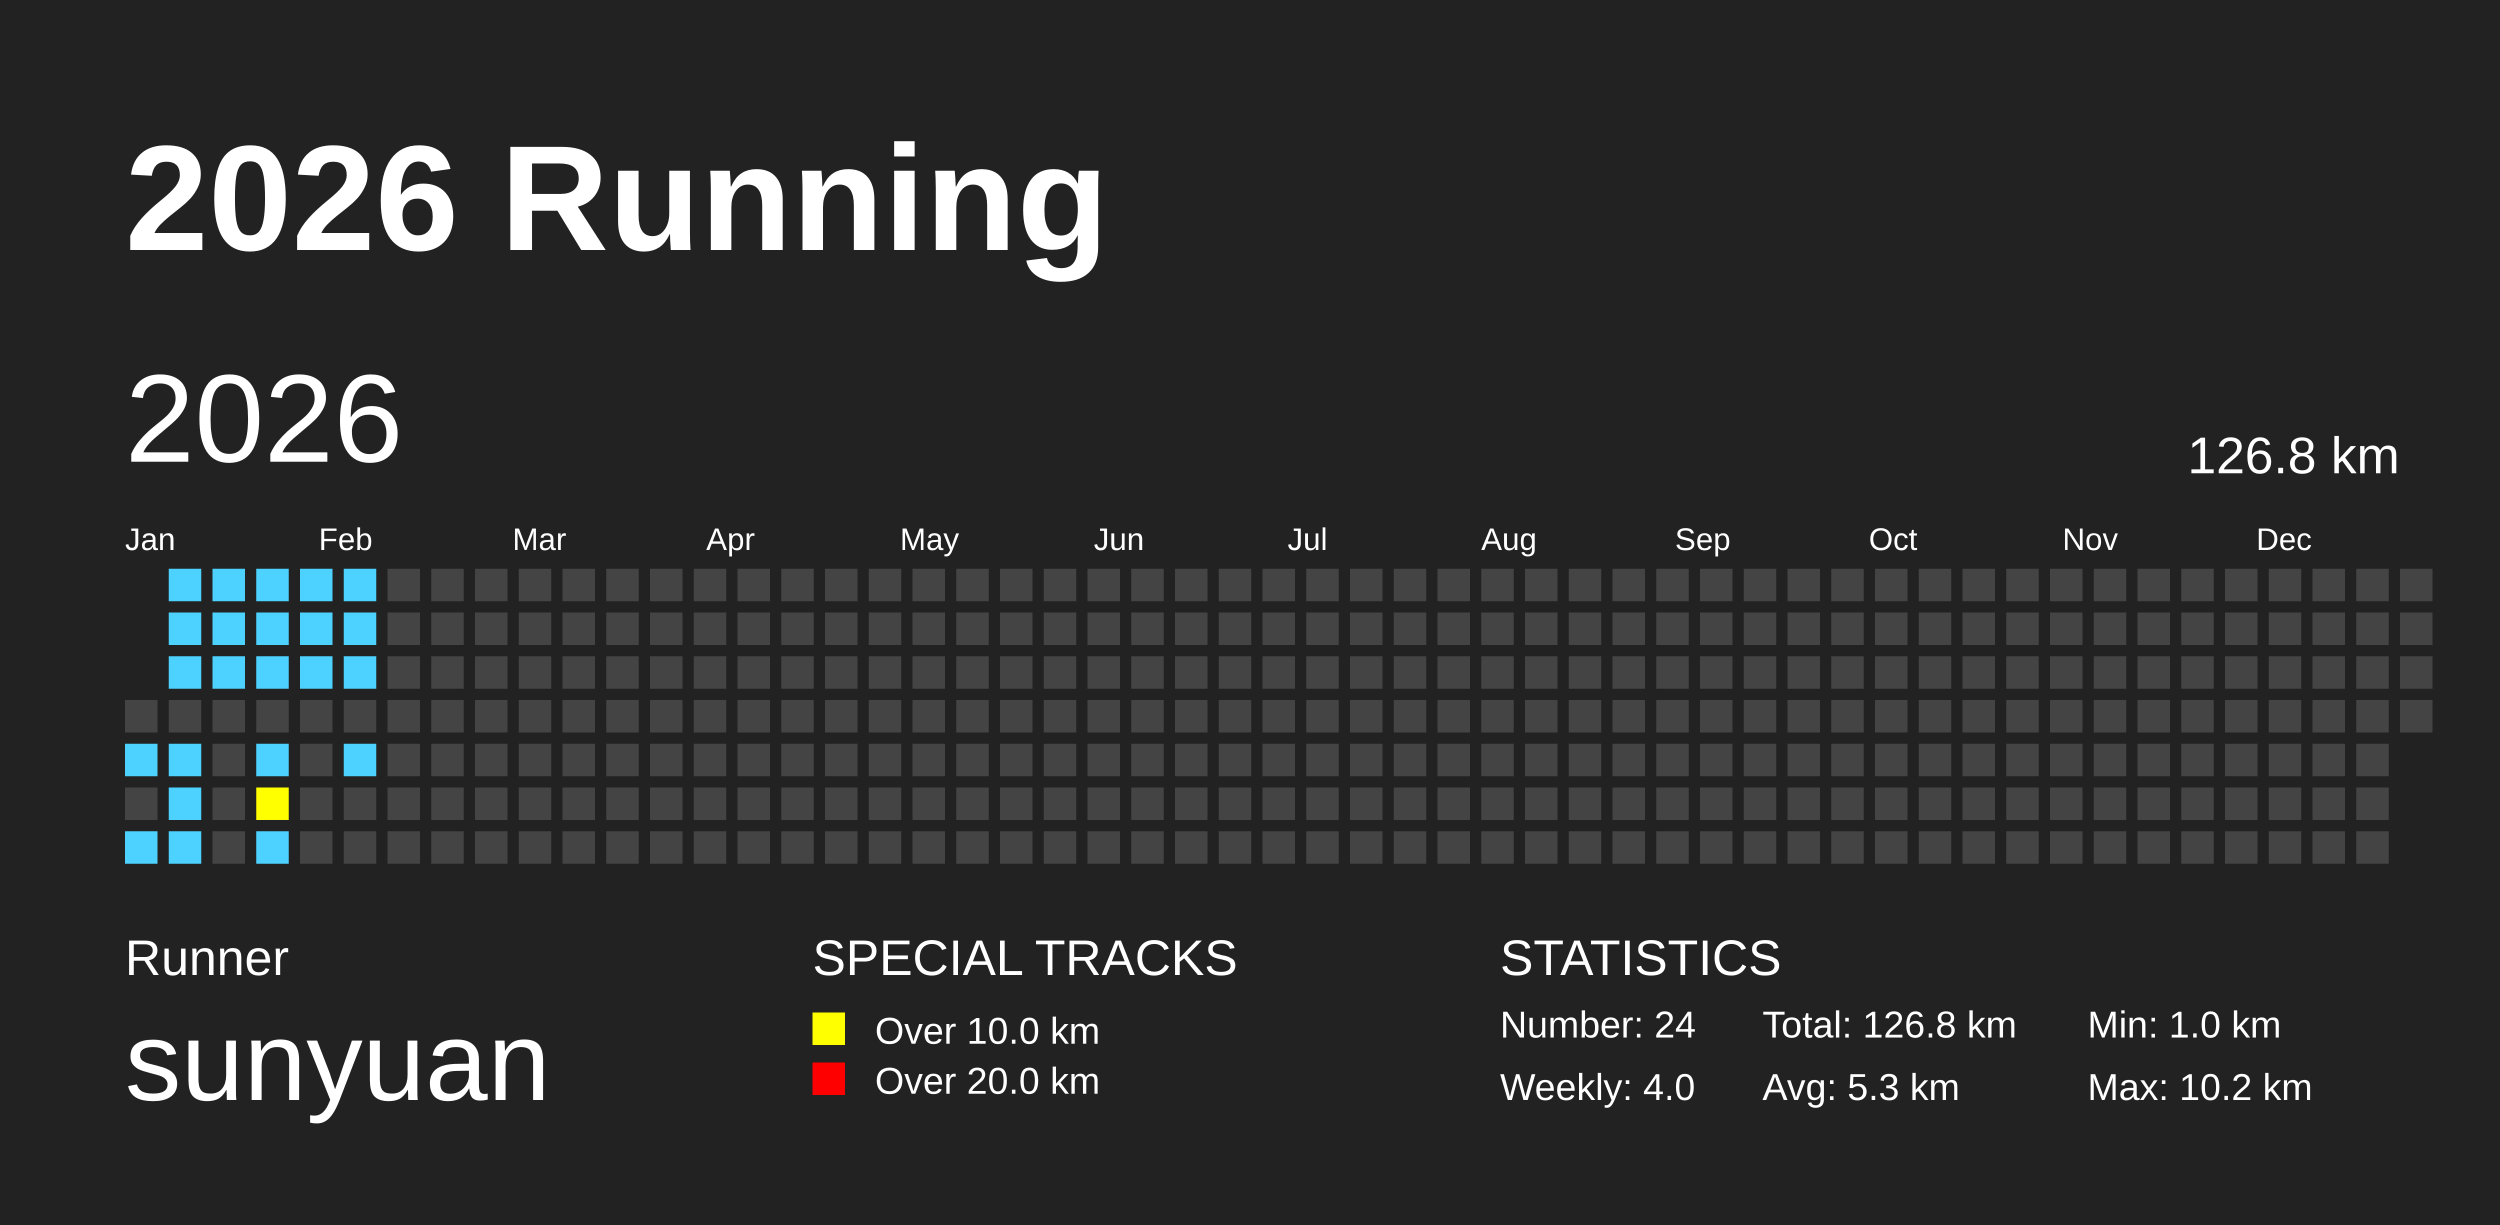
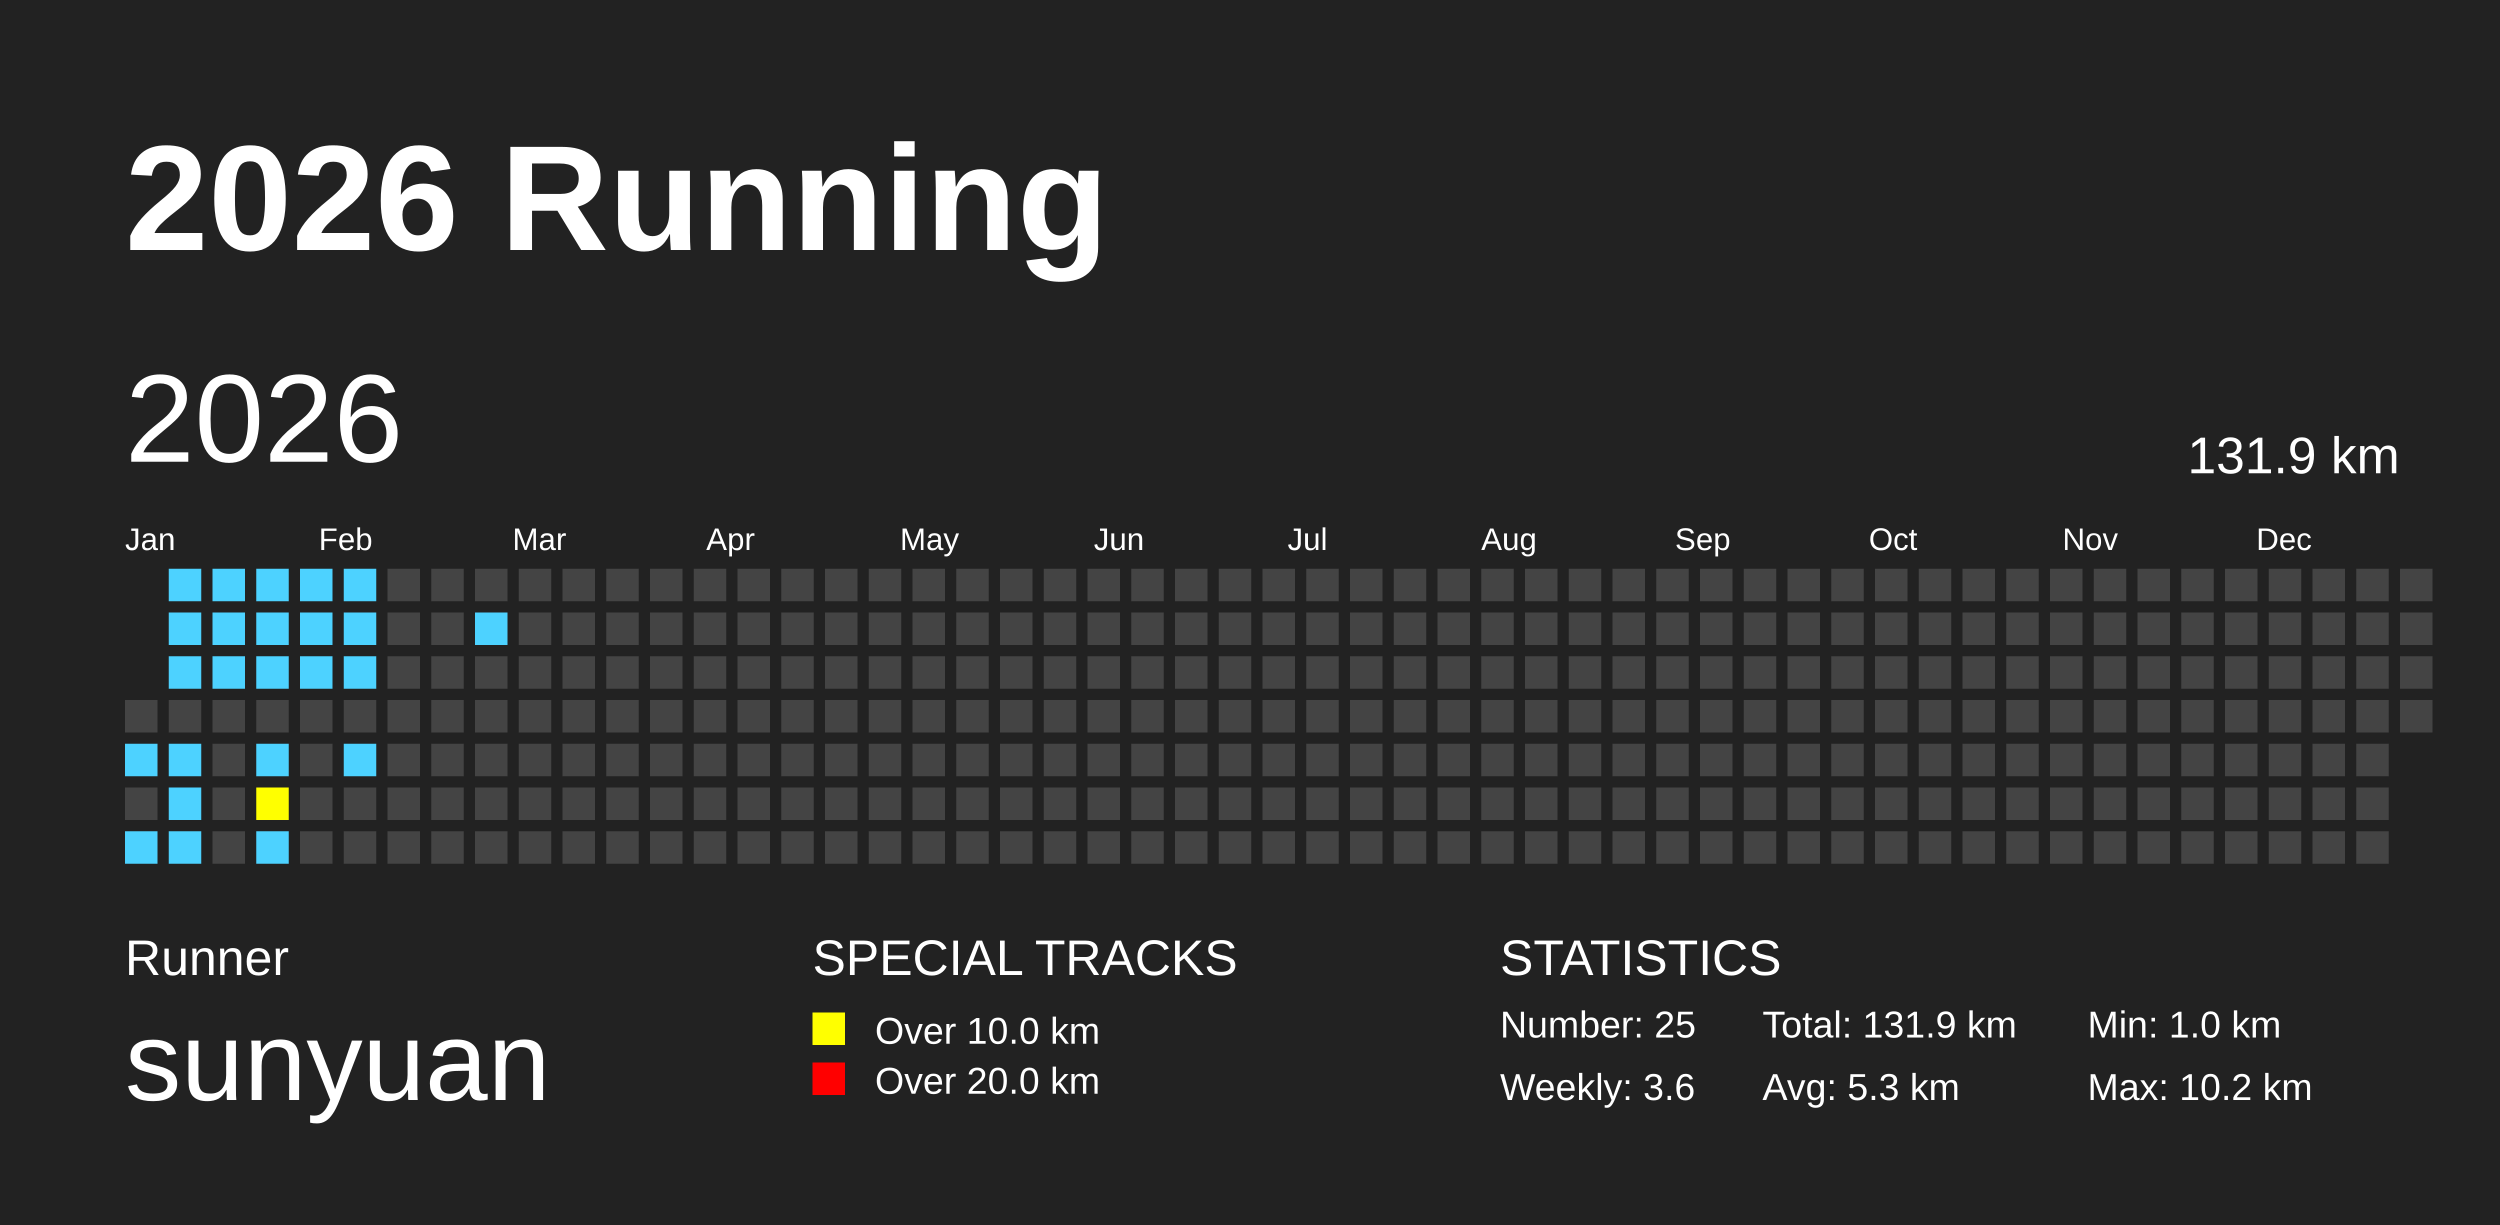
<svg xmlns="http://www.w3.org/2000/svg" baseProfile="full" height="98mm" version="1.1" viewBox="0,0,200,98" width="200mm">
  <defs />
  <rect fill="#222222" height="98" width="200" x="0" y="0" />
  <text fill="#FFFFFF" style="font-size:12px; font-family:Arial; font-weight:bold;" x="10" y="20">2026 Running</text>
  <text fill="#FFFFFF" style="font-size:4px; font-family:Arial" x="10" y="78">Runner</text>
  <text fill="#FFFFFF" style="font-size:9px; font-family:Arial" x="10" y="88">sunyuan</text>
  <text fill="#FFFFFF" style="font-size:4px; font-family:Arial" x="65" y="78">SPECIAL TRACKS</text>
  <rect fill="yellow" height="2.6" width="2.6" x="65" y="81" />
  <text fill="#FFFFFF" style="font-size:3px; font-family:Arial" x="70" y="83.5">Over 10.0 km</text>
  <rect fill="red" height="2.6" width="2.6" x="65" y="85" />
  <text fill="#FFFFFF" style="font-size:3px; font-family:Arial" x="70" y="87.5">Over 20.0 km</text>
  <text fill="#FFFFFF" style="font-size:4px; font-family:Arial" x="120" y="78">STATISTICS</text>
-   <text fill="#FFFFFF" style="font-size:3px; font-family:Arial" x="120" y="83">Number: 24</text>
-   <text fill="#FFFFFF" style="font-size:3px; font-family:Arial" x="120" y="88">Weekly: 4.0</text>
-   <text fill="#FFFFFF" style="font-size:3px; font-family:Arial" x="141" y="83">Total: 126.8 km</text>
+   <text fill="#FFFFFF" style="font-size:3px; font-family:Arial" x="120" y="83">Number: 25</text>
+   <text fill="#FFFFFF" style="font-size:3px; font-family:Arial" x="120" y="88">Weekly: 3.6</text>
+   <text fill="#FFFFFF" style="font-size:3px; font-family:Arial" x="141" y="83">Total: 131.9 km</text>
  <text fill="#FFFFFF" style="font-size:3px; font-family:Arial" x="141" y="88">Avg: 5.3 km</text>
  <text fill="#FFFFFF" style="font-size:3px; font-family:Arial" x="167" y="83">Min: 1.0 km</text>
  <text fill="#FFFFFF" style="font-size:3px; font-family:Arial" x="167" y="88">Max: 10.2 km</text>
  <text dominant-baseline="hanging" fill="#FFFFFF" style="font-size:10.0px; font-family:Arial;" x="10" y="30">2026</text>
-   <text dominant-baseline="hanging" fill="#FFFFFF" style="font-size:4.125px; font-family:Arial;" x="175" y="35">126.8 km</text>
+   <text dominant-baseline="hanging" fill="#FFFFFF" style="font-size:4.125px; font-family:Arial;" x="175" y="35">131.9 km</text>
  <text fill="#FFFFFF" style="font-size:2.5px; font-family:Arial" x="10.0" y="44">Jan</text>
  <text fill="#FFFFFF" style="font-size:2.5px; font-family:Arial" x="25.5" y="44">Feb</text>
  <text fill="#FFFFFF" style="font-size:2.5px; font-family:Arial" x="41.0" y="44">Mar</text>
  <text fill="#FFFFFF" style="font-size:2.5px; font-family:Arial" x="56.5" y="44">Apr</text>
  <text fill="#FFFFFF" style="font-size:2.5px; font-family:Arial" x="72.0" y="44">May</text>
  <text fill="#FFFFFF" style="font-size:2.5px; font-family:Arial" x="87.5" y="44">Jun</text>
  <text fill="#FFFFFF" style="font-size:2.5px; font-family:Arial" x="103.0" y="44">Jul</text>
  <text fill="#FFFFFF" style="font-size:2.5px; font-family:Arial" x="118.5" y="44">Aug</text>
  <text fill="#FFFFFF" style="font-size:2.5px; font-family:Arial" x="134.0" y="44">Sep</text>
  <text fill="#FFFFFF" style="font-size:2.5px; font-family:Arial" x="149.5" y="44">Oct</text>
  <text fill="#FFFFFF" style="font-size:2.5px; font-family:Arial" x="165.0" y="44">Nov</text>
  <text fill="#FFFFFF" style="font-size:2.5px; font-family:Arial" x="180.5" y="44">Dec</text>
  <rect fill="#444444" height="2.6" width="2.6" x="10.0" y="56.0" />
  <rect fill="#4DD2FF" height="2.6" width="2.6" x="10.0" y="59.5" />
  <rect fill="#444444" height="2.6" width="2.6" x="10.0" y="63.0" />
  <rect fill="#4DD2FF" height="2.6" width="2.6" x="10.0" y="66.5" />
  <rect fill="#4DD2FF" height="2.6" width="2.6" x="13.5" y="45.5" />
  <rect fill="#4DD2FF" height="2.6" width="2.6" x="13.5" y="49.0" />
  <rect fill="#4DD2FF" height="2.6" width="2.6" x="13.5" y="52.5" />
  <rect fill="#444444" height="2.6" width="2.6" x="13.5" y="56.0" />
  <rect fill="#4DD2FF" height="2.6" width="2.6" x="13.5" y="59.5" />
  <rect fill="#4DD2FF" height="2.6" width="2.6" x="13.5" y="63.0" />
  <rect fill="#4DD2FF" height="2.6" width="2.6" x="13.5" y="66.5" />
  <rect fill="#4DD2FF" height="2.6" width="2.6" x="17.0" y="45.5" />
  <rect fill="#4DD2FF" height="2.6" width="2.6" x="17.0" y="49.0" />
  <rect fill="#4DD2FF" height="2.6" width="2.6" x="17.0" y="52.5" />
  <rect fill="#444444" height="2.6" width="2.6" x="17.0" y="56.0" />
  <rect fill="#444444" height="2.6" width="2.6" x="17.0" y="59.5" />
  <rect fill="#444444" height="2.6" width="2.6" x="17.0" y="63.0" />
  <rect fill="#444444" height="2.6" width="2.6" x="17.0" y="66.5" />
  <rect fill="#4DD2FF" height="2.6" width="2.6" x="20.5" y="45.5" />
  <rect fill="#4DD2FF" height="2.6" width="2.6" x="20.5" y="49.0" />
  <rect fill="#4DD2FF" height="2.6" width="2.6" x="20.5" y="52.5" />
  <rect fill="#444444" height="2.6" width="2.6" x="20.5" y="56.0" />
  <rect fill="#4DD2FF" height="2.6" width="2.6" x="20.5" y="59.5" />
  <rect fill="yellow" height="2.6" width="2.6" x="20.5" y="63.0" />
  <rect fill="#4DD2FF" height="2.6" width="2.6" x="20.5" y="66.5" />
  <rect fill="#4DD2FF" height="2.6" width="2.6" x="24.0" y="45.5" />
  <rect fill="#4DD2FF" height="2.6" width="2.6" x="24.0" y="49.0" />
  <rect fill="#4DD2FF" height="2.6" width="2.6" x="24.0" y="52.5" />
  <rect fill="#444444" height="2.6" width="2.6" x="24.0" y="56.0" />
  <rect fill="#444444" height="2.6" width="2.6" x="24.0" y="59.5" />
  <rect fill="#444444" height="2.6" width="2.6" x="24.0" y="63.0" />
  <rect fill="#444444" height="2.6" width="2.6" x="24.0" y="66.5" />
  <rect fill="#4DD2FF" height="2.6" width="2.6" x="27.5" y="45.5" />
  <rect fill="#4DD2FF" height="2.6" width="2.6" x="27.5" y="49.0" />
  <rect fill="#4DD2FF" height="2.6" width="2.6" x="27.5" y="52.5" />
  <rect fill="#444444" height="2.6" width="2.6" x="27.5" y="56.0" />
  <rect fill="#4DD2FF" height="2.6" width="2.6" x="27.5" y="59.5" />
  <rect fill="#444444" height="2.6" width="2.6" x="27.5" y="63.0" />
  <rect fill="#444444" height="2.6" width="2.6" x="27.5" y="66.5" />
  <rect fill="#444444" height="2.6" width="2.6" x="31.0" y="45.5" />
  <rect fill="#444444" height="2.6" width="2.6" x="31.0" y="49.0" />
  <rect fill="#444444" height="2.6" width="2.6" x="31.0" y="52.5" />
  <rect fill="#444444" height="2.6" width="2.6" x="31.0" y="56.0" />
  <rect fill="#444444" height="2.6" width="2.6" x="31.0" y="59.5" />
  <rect fill="#444444" height="2.6" width="2.6" x="31.0" y="63.0" />
  <rect fill="#444444" height="2.6" width="2.6" x="31.0" y="66.5" />
  <rect fill="#444444" height="2.6" width="2.6" x="34.5" y="45.5" />
  <rect fill="#444444" height="2.6" width="2.6" x="34.5" y="49.0" />
  <rect fill="#444444" height="2.6" width="2.6" x="34.5" y="52.5" />
  <rect fill="#444444" height="2.6" width="2.6" x="34.5" y="56.0" />
  <rect fill="#444444" height="2.6" width="2.6" x="34.5" y="59.5" />
  <rect fill="#444444" height="2.6" width="2.6" x="34.5" y="63.0" />
  <rect fill="#444444" height="2.6" width="2.6" x="34.5" y="66.5" />
  <rect fill="#444444" height="2.6" width="2.6" x="38.0" y="45.5" />
-   <rect fill="#444444" height="2.6" width="2.6" x="38.0" y="49.0" />
+   <rect fill="#4DD2FF" height="2.6" width="2.6" x="38.0" y="49.0" />
  <rect fill="#444444" height="2.6" width="2.6" x="38.0" y="52.5" />
  <rect fill="#444444" height="2.6" width="2.6" x="38.0" y="56.0" />
  <rect fill="#444444" height="2.6" width="2.6" x="38.0" y="59.5" />
  <rect fill="#444444" height="2.6" width="2.6" x="38.0" y="63.0" />
  <rect fill="#444444" height="2.6" width="2.6" x="38.0" y="66.5" />
  <rect fill="#444444" height="2.6" width="2.6" x="41.5" y="45.5" />
  <rect fill="#444444" height="2.6" width="2.6" x="41.5" y="49.0" />
  <rect fill="#444444" height="2.6" width="2.6" x="41.5" y="52.5" />
  <rect fill="#444444" height="2.6" width="2.6" x="41.5" y="56.0" />
  <rect fill="#444444" height="2.6" width="2.6" x="41.5" y="59.5" />
  <rect fill="#444444" height="2.6" width="2.6" x="41.5" y="63.0" />
  <rect fill="#444444" height="2.6" width="2.6" x="41.5" y="66.5" />
  <rect fill="#444444" height="2.6" width="2.6" x="45.0" y="45.5" />
  <rect fill="#444444" height="2.6" width="2.6" x="45.0" y="49.0" />
  <rect fill="#444444" height="2.6" width="2.6" x="45.0" y="52.5" />
  <rect fill="#444444" height="2.6" width="2.6" x="45.0" y="56.0" />
  <rect fill="#444444" height="2.6" width="2.6" x="45.0" y="59.5" />
  <rect fill="#444444" height="2.6" width="2.6" x="45.0" y="63.0" />
  <rect fill="#444444" height="2.6" width="2.6" x="45.0" y="66.5" />
  <rect fill="#444444" height="2.6" width="2.6" x="48.5" y="45.5" />
  <rect fill="#444444" height="2.6" width="2.6" x="48.5" y="49.0" />
  <rect fill="#444444" height="2.6" width="2.6" x="48.5" y="52.5" />
  <rect fill="#444444" height="2.6" width="2.6" x="48.5" y="56.0" />
  <rect fill="#444444" height="2.6" width="2.6" x="48.5" y="59.5" />
  <rect fill="#444444" height="2.6" width="2.6" x="48.5" y="63.0" />
  <rect fill="#444444" height="2.6" width="2.6" x="48.5" y="66.5" />
  <rect fill="#444444" height="2.6" width="2.6" x="52.0" y="45.5" />
  <rect fill="#444444" height="2.6" width="2.6" x="52.0" y="49.0" />
  <rect fill="#444444" height="2.6" width="2.6" x="52.0" y="52.5" />
  <rect fill="#444444" height="2.6" width="2.6" x="52.0" y="56.0" />
  <rect fill="#444444" height="2.6" width="2.6" x="52.0" y="59.5" />
  <rect fill="#444444" height="2.6" width="2.6" x="52.0" y="63.0" />
  <rect fill="#444444" height="2.6" width="2.6" x="52.0" y="66.5" />
  <rect fill="#444444" height="2.6" width="2.6" x="55.5" y="45.5" />
  <rect fill="#444444" height="2.6" width="2.6" x="55.5" y="49.0" />
  <rect fill="#444444" height="2.6" width="2.6" x="55.5" y="52.5" />
  <rect fill="#444444" height="2.6" width="2.6" x="55.5" y="56.0" />
  <rect fill="#444444" height="2.6" width="2.6" x="55.5" y="59.5" />
  <rect fill="#444444" height="2.6" width="2.6" x="55.5" y="63.0" />
  <rect fill="#444444" height="2.6" width="2.6" x="55.5" y="66.5" />
  <rect fill="#444444" height="2.6" width="2.6" x="59.0" y="45.5" />
  <rect fill="#444444" height="2.6" width="2.6" x="59.0" y="49.0" />
  <rect fill="#444444" height="2.6" width="2.6" x="59.0" y="52.5" />
  <rect fill="#444444" height="2.6" width="2.6" x="59.0" y="56.0" />
  <rect fill="#444444" height="2.6" width="2.6" x="59.0" y="59.5" />
  <rect fill="#444444" height="2.6" width="2.6" x="59.0" y="63.0" />
  <rect fill="#444444" height="2.6" width="2.6" x="59.0" y="66.5" />
  <rect fill="#444444" height="2.6" width="2.6" x="62.5" y="45.5" />
  <rect fill="#444444" height="2.6" width="2.6" x="62.5" y="49.0" />
  <rect fill="#444444" height="2.6" width="2.6" x="62.5" y="52.5" />
  <rect fill="#444444" height="2.6" width="2.6" x="62.5" y="56.0" />
  <rect fill="#444444" height="2.6" width="2.6" x="62.5" y="59.5" />
  <rect fill="#444444" height="2.6" width="2.6" x="62.5" y="63.0" />
  <rect fill="#444444" height="2.6" width="2.6" x="62.5" y="66.5" />
  <rect fill="#444444" height="2.6" width="2.6" x="66.0" y="45.5" />
  <rect fill="#444444" height="2.6" width="2.6" x="66.0" y="49.0" />
  <rect fill="#444444" height="2.6" width="2.6" x="66.0" y="52.5" />
  <rect fill="#444444" height="2.6" width="2.6" x="66.0" y="56.0" />
  <rect fill="#444444" height="2.6" width="2.6" x="66.0" y="59.5" />
  <rect fill="#444444" height="2.6" width="2.6" x="66.0" y="63.0" />
  <rect fill="#444444" height="2.6" width="2.6" x="66.0" y="66.5" />
  <rect fill="#444444" height="2.6" width="2.6" x="69.5" y="45.5" />
  <rect fill="#444444" height="2.6" width="2.6" x="69.5" y="49.0" />
  <rect fill="#444444" height="2.6" width="2.6" x="69.5" y="52.5" />
  <rect fill="#444444" height="2.6" width="2.6" x="69.5" y="56.0" />
  <rect fill="#444444" height="2.6" width="2.6" x="69.5" y="59.5" />
  <rect fill="#444444" height="2.6" width="2.6" x="69.5" y="63.0" />
  <rect fill="#444444" height="2.6" width="2.6" x="69.5" y="66.5" />
  <rect fill="#444444" height="2.6" width="2.6" x="73.0" y="45.5" />
  <rect fill="#444444" height="2.6" width="2.6" x="73.0" y="49.0" />
  <rect fill="#444444" height="2.6" width="2.6" x="73.0" y="52.5" />
  <rect fill="#444444" height="2.6" width="2.6" x="73.0" y="56.0" />
  <rect fill="#444444" height="2.6" width="2.6" x="73.0" y="59.5" />
  <rect fill="#444444" height="2.6" width="2.6" x="73.0" y="63.0" />
  <rect fill="#444444" height="2.6" width="2.6" x="73.0" y="66.5" />
  <rect fill="#444444" height="2.6" width="2.6" x="76.5" y="45.5" />
  <rect fill="#444444" height="2.6" width="2.6" x="76.5" y="49.0" />
  <rect fill="#444444" height="2.6" width="2.6" x="76.5" y="52.5" />
  <rect fill="#444444" height="2.6" width="2.6" x="76.5" y="56.0" />
  <rect fill="#444444" height="2.6" width="2.6" x="76.5" y="59.5" />
  <rect fill="#444444" height="2.6" width="2.6" x="76.5" y="63.0" />
  <rect fill="#444444" height="2.6" width="2.6" x="76.5" y="66.5" />
  <rect fill="#444444" height="2.6" width="2.6" x="80.0" y="45.5" />
  <rect fill="#444444" height="2.6" width="2.6" x="80.0" y="49.0" />
  <rect fill="#444444" height="2.6" width="2.6" x="80.0" y="52.5" />
  <rect fill="#444444" height="2.6" width="2.6" x="80.0" y="56.0" />
  <rect fill="#444444" height="2.6" width="2.6" x="80.0" y="59.5" />
  <rect fill="#444444" height="2.6" width="2.6" x="80.0" y="63.0" />
  <rect fill="#444444" height="2.6" width="2.6" x="80.0" y="66.5" />
  <rect fill="#444444" height="2.6" width="2.6" x="83.5" y="45.5" />
  <rect fill="#444444" height="2.6" width="2.6" x="83.5" y="49.0" />
  <rect fill="#444444" height="2.6" width="2.6" x="83.5" y="52.5" />
  <rect fill="#444444" height="2.6" width="2.6" x="83.5" y="56.0" />
  <rect fill="#444444" height="2.6" width="2.6" x="83.5" y="59.5" />
  <rect fill="#444444" height="2.6" width="2.6" x="83.5" y="63.0" />
  <rect fill="#444444" height="2.6" width="2.6" x="83.5" y="66.5" />
  <rect fill="#444444" height="2.6" width="2.6" x="87.0" y="45.5" />
  <rect fill="#444444" height="2.6" width="2.6" x="87.0" y="49.0" />
  <rect fill="#444444" height="2.6" width="2.6" x="87.0" y="52.5" />
  <rect fill="#444444" height="2.6" width="2.6" x="87.0" y="56.0" />
  <rect fill="#444444" height="2.6" width="2.6" x="87.0" y="59.5" />
  <rect fill="#444444" height="2.6" width="2.6" x="87.0" y="63.0" />
  <rect fill="#444444" height="2.6" width="2.6" x="87.0" y="66.5" />
  <rect fill="#444444" height="2.6" width="2.6" x="90.5" y="45.5" />
  <rect fill="#444444" height="2.6" width="2.6" x="90.5" y="49.0" />
  <rect fill="#444444" height="2.6" width="2.6" x="90.5" y="52.5" />
  <rect fill="#444444" height="2.6" width="2.6" x="90.5" y="56.0" />
  <rect fill="#444444" height="2.6" width="2.6" x="90.5" y="59.5" />
  <rect fill="#444444" height="2.6" width="2.6" x="90.5" y="63.0" />
  <rect fill="#444444" height="2.6" width="2.6" x="90.5" y="66.5" />
  <rect fill="#444444" height="2.6" width="2.6" x="94.0" y="45.5" />
  <rect fill="#444444" height="2.6" width="2.6" x="94.0" y="49.0" />
  <rect fill="#444444" height="2.6" width="2.6" x="94.0" y="52.5" />
  <rect fill="#444444" height="2.6" width="2.6" x="94.0" y="56.0" />
  <rect fill="#444444" height="2.6" width="2.6" x="94.0" y="59.5" />
  <rect fill="#444444" height="2.6" width="2.6" x="94.0" y="63.0" />
  <rect fill="#444444" height="2.6" width="2.6" x="94.0" y="66.5" />
  <rect fill="#444444" height="2.6" width="2.6" x="97.5" y="45.5" />
  <rect fill="#444444" height="2.6" width="2.6" x="97.5" y="49.0" />
  <rect fill="#444444" height="2.6" width="2.6" x="97.5" y="52.5" />
  <rect fill="#444444" height="2.6" width="2.6" x="97.5" y="56.0" />
  <rect fill="#444444" height="2.6" width="2.6" x="97.5" y="59.5" />
  <rect fill="#444444" height="2.6" width="2.6" x="97.5" y="63.0" />
  <rect fill="#444444" height="2.6" width="2.6" x="97.5" y="66.5" />
  <rect fill="#444444" height="2.6" width="2.6" x="101.0" y="45.5" />
  <rect fill="#444444" height="2.6" width="2.6" x="101.0" y="49.0" />
  <rect fill="#444444" height="2.6" width="2.6" x="101.0" y="52.5" />
  <rect fill="#444444" height="2.6" width="2.6" x="101.0" y="56.0" />
  <rect fill="#444444" height="2.6" width="2.6" x="101.0" y="59.5" />
  <rect fill="#444444" height="2.6" width="2.6" x="101.0" y="63.0" />
  <rect fill="#444444" height="2.6" width="2.6" x="101.0" y="66.5" />
  <rect fill="#444444" height="2.6" width="2.6" x="104.5" y="45.5" />
  <rect fill="#444444" height="2.6" width="2.6" x="104.5" y="49.0" />
  <rect fill="#444444" height="2.6" width="2.6" x="104.5" y="52.5" />
  <rect fill="#444444" height="2.6" width="2.6" x="104.5" y="56.0" />
  <rect fill="#444444" height="2.6" width="2.6" x="104.5" y="59.5" />
  <rect fill="#444444" height="2.6" width="2.6" x="104.5" y="63.0" />
  <rect fill="#444444" height="2.6" width="2.6" x="104.5" y="66.5" />
  <rect fill="#444444" height="2.6" width="2.6" x="108.0" y="45.5" />
  <rect fill="#444444" height="2.6" width="2.6" x="108.0" y="49.0" />
  <rect fill="#444444" height="2.6" width="2.6" x="108.0" y="52.5" />
  <rect fill="#444444" height="2.6" width="2.6" x="108.0" y="56.0" />
  <rect fill="#444444" height="2.6" width="2.6" x="108.0" y="59.5" />
  <rect fill="#444444" height="2.6" width="2.6" x="108.0" y="63.0" />
  <rect fill="#444444" height="2.6" width="2.6" x="108.0" y="66.5" />
  <rect fill="#444444" height="2.6" width="2.6" x="111.5" y="45.5" />
  <rect fill="#444444" height="2.6" width="2.6" x="111.5" y="49.0" />
  <rect fill="#444444" height="2.6" width="2.6" x="111.5" y="52.5" />
  <rect fill="#444444" height="2.6" width="2.6" x="111.5" y="56.0" />
  <rect fill="#444444" height="2.6" width="2.6" x="111.5" y="59.5" />
  <rect fill="#444444" height="2.6" width="2.6" x="111.5" y="63.0" />
  <rect fill="#444444" height="2.6" width="2.6" x="111.5" y="66.5" />
  <rect fill="#444444" height="2.6" width="2.6" x="115.0" y="45.5" />
  <rect fill="#444444" height="2.6" width="2.6" x="115.0" y="49.0" />
  <rect fill="#444444" height="2.6" width="2.6" x="115.0" y="52.5" />
  <rect fill="#444444" height="2.6" width="2.6" x="115.0" y="56.0" />
  <rect fill="#444444" height="2.6" width="2.6" x="115.0" y="59.5" />
  <rect fill="#444444" height="2.6" width="2.6" x="115.0" y="63.0" />
  <rect fill="#444444" height="2.6" width="2.6" x="115.0" y="66.5" />
  <rect fill="#444444" height="2.6" width="2.6" x="118.5" y="45.5" />
  <rect fill="#444444" height="2.6" width="2.6" x="118.5" y="49.0" />
  <rect fill="#444444" height="2.6" width="2.6" x="118.5" y="52.5" />
  <rect fill="#444444" height="2.6" width="2.6" x="118.5" y="56.0" />
  <rect fill="#444444" height="2.6" width="2.6" x="118.5" y="59.5" />
  <rect fill="#444444" height="2.6" width="2.6" x="118.5" y="63.0" />
  <rect fill="#444444" height="2.6" width="2.6" x="118.5" y="66.5" />
  <rect fill="#444444" height="2.6" width="2.6" x="122.0" y="45.5" />
  <rect fill="#444444" height="2.6" width="2.6" x="122.0" y="49.0" />
  <rect fill="#444444" height="2.6" width="2.6" x="122.0" y="52.5" />
  <rect fill="#444444" height="2.6" width="2.6" x="122.0" y="56.0" />
  <rect fill="#444444" height="2.6" width="2.6" x="122.0" y="59.5" />
  <rect fill="#444444" height="2.6" width="2.6" x="122.0" y="63.0" />
  <rect fill="#444444" height="2.6" width="2.6" x="122.0" y="66.5" />
  <rect fill="#444444" height="2.6" width="2.6" x="125.5" y="45.5" />
  <rect fill="#444444" height="2.6" width="2.6" x="125.5" y="49.0" />
  <rect fill="#444444" height="2.6" width="2.6" x="125.5" y="52.5" />
  <rect fill="#444444" height="2.6" width="2.6" x="125.5" y="56.0" />
  <rect fill="#444444" height="2.6" width="2.6" x="125.5" y="59.5" />
  <rect fill="#444444" height="2.6" width="2.6" x="125.5" y="63.0" />
  <rect fill="#444444" height="2.6" width="2.6" x="125.5" y="66.5" />
  <rect fill="#444444" height="2.6" width="2.6" x="129.0" y="45.5" />
  <rect fill="#444444" height="2.6" width="2.6" x="129.0" y="49.0" />
  <rect fill="#444444" height="2.6" width="2.6" x="129.0" y="52.5" />
  <rect fill="#444444" height="2.6" width="2.6" x="129.0" y="56.0" />
  <rect fill="#444444" height="2.6" width="2.6" x="129.0" y="59.5" />
  <rect fill="#444444" height="2.6" width="2.6" x="129.0" y="63.0" />
  <rect fill="#444444" height="2.6" width="2.6" x="129.0" y="66.5" />
  <rect fill="#444444" height="2.6" width="2.6" x="132.5" y="45.5" />
  <rect fill="#444444" height="2.6" width="2.6" x="132.5" y="49.0" />
  <rect fill="#444444" height="2.6" width="2.6" x="132.5" y="52.5" />
  <rect fill="#444444" height="2.6" width="2.6" x="132.5" y="56.0" />
  <rect fill="#444444" height="2.6" width="2.6" x="132.5" y="59.5" />
  <rect fill="#444444" height="2.6" width="2.6" x="132.5" y="63.0" />
  <rect fill="#444444" height="2.6" width="2.6" x="132.5" y="66.5" />
  <rect fill="#444444" height="2.6" width="2.6" x="136.0" y="45.5" />
  <rect fill="#444444" height="2.6" width="2.6" x="136.0" y="49.0" />
  <rect fill="#444444" height="2.6" width="2.6" x="136.0" y="52.5" />
  <rect fill="#444444" height="2.6" width="2.6" x="136.0" y="56.0" />
  <rect fill="#444444" height="2.6" width="2.6" x="136.0" y="59.5" />
  <rect fill="#444444" height="2.6" width="2.6" x="136.0" y="63.0" />
  <rect fill="#444444" height="2.6" width="2.6" x="136.0" y="66.5" />
  <rect fill="#444444" height="2.6" width="2.6" x="139.5" y="45.5" />
  <rect fill="#444444" height="2.6" width="2.6" x="139.5" y="49.0" />
  <rect fill="#444444" height="2.6" width="2.6" x="139.5" y="52.5" />
  <rect fill="#444444" height="2.6" width="2.6" x="139.5" y="56.0" />
  <rect fill="#444444" height="2.6" width="2.6" x="139.5" y="59.5" />
  <rect fill="#444444" height="2.6" width="2.6" x="139.5" y="63.0" />
  <rect fill="#444444" height="2.6" width="2.6" x="139.5" y="66.5" />
  <rect fill="#444444" height="2.6" width="2.6" x="143.0" y="45.5" />
  <rect fill="#444444" height="2.6" width="2.6" x="143.0" y="49.0" />
  <rect fill="#444444" height="2.6" width="2.6" x="143.0" y="52.5" />
  <rect fill="#444444" height="2.6" width="2.6" x="143.0" y="56.0" />
  <rect fill="#444444" height="2.6" width="2.6" x="143.0" y="59.5" />
  <rect fill="#444444" height="2.6" width="2.6" x="143.0" y="63.0" />
  <rect fill="#444444" height="2.6" width="2.6" x="143.0" y="66.5" />
  <rect fill="#444444" height="2.6" width="2.6" x="146.5" y="45.5" />
  <rect fill="#444444" height="2.6" width="2.6" x="146.5" y="49.0" />
  <rect fill="#444444" height="2.6" width="2.6" x="146.5" y="52.5" />
  <rect fill="#444444" height="2.6" width="2.6" x="146.5" y="56.0" />
  <rect fill="#444444" height="2.6" width="2.6" x="146.5" y="59.5" />
  <rect fill="#444444" height="2.6" width="2.6" x="146.5" y="63.0" />
  <rect fill="#444444" height="2.6" width="2.6" x="146.5" y="66.5" />
  <rect fill="#444444" height="2.6" width="2.6" x="150.0" y="45.5" />
  <rect fill="#444444" height="2.6" width="2.6" x="150.0" y="49.0" />
  <rect fill="#444444" height="2.6" width="2.6" x="150.0" y="52.5" />
  <rect fill="#444444" height="2.6" width="2.6" x="150.0" y="56.0" />
  <rect fill="#444444" height="2.6" width="2.6" x="150.0" y="59.5" />
  <rect fill="#444444" height="2.6" width="2.6" x="150.0" y="63.0" />
  <rect fill="#444444" height="2.6" width="2.6" x="150.0" y="66.5" />
  <rect fill="#444444" height="2.6" width="2.6" x="153.5" y="45.5" />
  <rect fill="#444444" height="2.6" width="2.6" x="153.5" y="49.0" />
  <rect fill="#444444" height="2.6" width="2.6" x="153.5" y="52.5" />
  <rect fill="#444444" height="2.6" width="2.6" x="153.5" y="56.0" />
  <rect fill="#444444" height="2.6" width="2.6" x="153.5" y="59.5" />
  <rect fill="#444444" height="2.6" width="2.6" x="153.5" y="63.0" />
  <rect fill="#444444" height="2.6" width="2.6" x="153.5" y="66.5" />
  <rect fill="#444444" height="2.6" width="2.6" x="157.0" y="45.5" />
  <rect fill="#444444" height="2.6" width="2.6" x="157.0" y="49.0" />
  <rect fill="#444444" height="2.6" width="2.6" x="157.0" y="52.5" />
  <rect fill="#444444" height="2.6" width="2.6" x="157.0" y="56.0" />
  <rect fill="#444444" height="2.6" width="2.6" x="157.0" y="59.5" />
  <rect fill="#444444" height="2.6" width="2.6" x="157.0" y="63.0" />
  <rect fill="#444444" height="2.6" width="2.6" x="157.0" y="66.5" />
  <rect fill="#444444" height="2.6" width="2.6" x="160.5" y="45.5" />
  <rect fill="#444444" height="2.6" width="2.6" x="160.5" y="49.0" />
  <rect fill="#444444" height="2.6" width="2.6" x="160.5" y="52.5" />
  <rect fill="#444444" height="2.6" width="2.6" x="160.5" y="56.0" />
  <rect fill="#444444" height="2.6" width="2.6" x="160.5" y="59.5" />
  <rect fill="#444444" height="2.6" width="2.6" x="160.5" y="63.0" />
  <rect fill="#444444" height="2.6" width="2.6" x="160.5" y="66.5" />
  <rect fill="#444444" height="2.6" width="2.6" x="164.0" y="45.5" />
  <rect fill="#444444" height="2.6" width="2.6" x="164.0" y="49.0" />
  <rect fill="#444444" height="2.6" width="2.6" x="164.0" y="52.5" />
  <rect fill="#444444" height="2.6" width="2.6" x="164.0" y="56.0" />
  <rect fill="#444444" height="2.6" width="2.6" x="164.0" y="59.5" />
  <rect fill="#444444" height="2.6" width="2.6" x="164.0" y="63.0" />
  <rect fill="#444444" height="2.6" width="2.6" x="164.0" y="66.5" />
  <rect fill="#444444" height="2.6" width="2.6" x="167.5" y="45.5" />
  <rect fill="#444444" height="2.6" width="2.6" x="167.5" y="49.0" />
  <rect fill="#444444" height="2.6" width="2.6" x="167.5" y="52.5" />
  <rect fill="#444444" height="2.6" width="2.6" x="167.5" y="56.0" />
  <rect fill="#444444" height="2.6" width="2.6" x="167.5" y="59.5" />
  <rect fill="#444444" height="2.6" width="2.6" x="167.5" y="63.0" />
  <rect fill="#444444" height="2.6" width="2.6" x="167.5" y="66.5" />
  <rect fill="#444444" height="2.6" width="2.6" x="171.0" y="45.5" />
  <rect fill="#444444" height="2.6" width="2.6" x="171.0" y="49.0" />
  <rect fill="#444444" height="2.6" width="2.6" x="171.0" y="52.5" />
  <rect fill="#444444" height="2.6" width="2.6" x="171.0" y="56.0" />
  <rect fill="#444444" height="2.6" width="2.6" x="171.0" y="59.5" />
  <rect fill="#444444" height="2.6" width="2.6" x="171.0" y="63.0" />
  <rect fill="#444444" height="2.6" width="2.6" x="171.0" y="66.5" />
  <rect fill="#444444" height="2.6" width="2.6" x="174.5" y="45.5" />
  <rect fill="#444444" height="2.6" width="2.6" x="174.5" y="49.0" />
  <rect fill="#444444" height="2.6" width="2.6" x="174.5" y="52.5" />
  <rect fill="#444444" height="2.6" width="2.6" x="174.5" y="56.0" />
  <rect fill="#444444" height="2.6" width="2.6" x="174.5" y="59.5" />
  <rect fill="#444444" height="2.6" width="2.6" x="174.5" y="63.0" />
  <rect fill="#444444" height="2.6" width="2.6" x="174.5" y="66.5" />
  <rect fill="#444444" height="2.6" width="2.6" x="178.0" y="45.5" />
  <rect fill="#444444" height="2.6" width="2.6" x="178.0" y="49.0" />
  <rect fill="#444444" height="2.6" width="2.6" x="178.0" y="52.5" />
  <rect fill="#444444" height="2.6" width="2.6" x="178.0" y="56.0" />
  <rect fill="#444444" height="2.6" width="2.6" x="178.0" y="59.5" />
  <rect fill="#444444" height="2.6" width="2.6" x="178.0" y="63.0" />
  <rect fill="#444444" height="2.6" width="2.6" x="178.0" y="66.5" />
  <rect fill="#444444" height="2.6" width="2.6" x="181.5" y="45.5" />
  <rect fill="#444444" height="2.6" width="2.6" x="181.5" y="49.0" />
  <rect fill="#444444" height="2.6" width="2.6" x="181.5" y="52.5" />
  <rect fill="#444444" height="2.6" width="2.6" x="181.5" y="56.0" />
  <rect fill="#444444" height="2.6" width="2.6" x="181.5" y="59.5" />
  <rect fill="#444444" height="2.6" width="2.6" x="181.5" y="63.0" />
  <rect fill="#444444" height="2.6" width="2.6" x="181.5" y="66.5" />
  <rect fill="#444444" height="2.6" width="2.6" x="185.0" y="45.5" />
  <rect fill="#444444" height="2.6" width="2.6" x="185.0" y="49.0" />
  <rect fill="#444444" height="2.6" width="2.6" x="185.0" y="52.5" />
  <rect fill="#444444" height="2.6" width="2.6" x="185.0" y="56.0" />
  <rect fill="#444444" height="2.6" width="2.6" x="185.0" y="59.5" />
  <rect fill="#444444" height="2.6" width="2.6" x="185.0" y="63.0" />
  <rect fill="#444444" height="2.6" width="2.6" x="185.0" y="66.5" />
  <rect fill="#444444" height="2.6" width="2.6" x="188.5" y="45.5" />
  <rect fill="#444444" height="2.6" width="2.6" x="188.5" y="49.0" />
  <rect fill="#444444" height="2.6" width="2.6" x="188.5" y="52.5" />
  <rect fill="#444444" height="2.6" width="2.6" x="188.5" y="56.0" />
  <rect fill="#444444" height="2.6" width="2.6" x="188.5" y="59.5" />
  <rect fill="#444444" height="2.6" width="2.6" x="188.5" y="63.0" />
  <rect fill="#444444" height="2.6" width="2.6" x="188.5" y="66.5" />
  <rect fill="#444444" height="2.6" width="2.6" x="192.0" y="45.5" />
  <rect fill="#444444" height="2.6" width="2.6" x="192.0" y="49.0" />
  <rect fill="#444444" height="2.6" width="2.6" x="192.0" y="52.5" />
  <rect fill="#444444" height="2.6" width="2.6" x="192.0" y="56.0" />
</svg>
